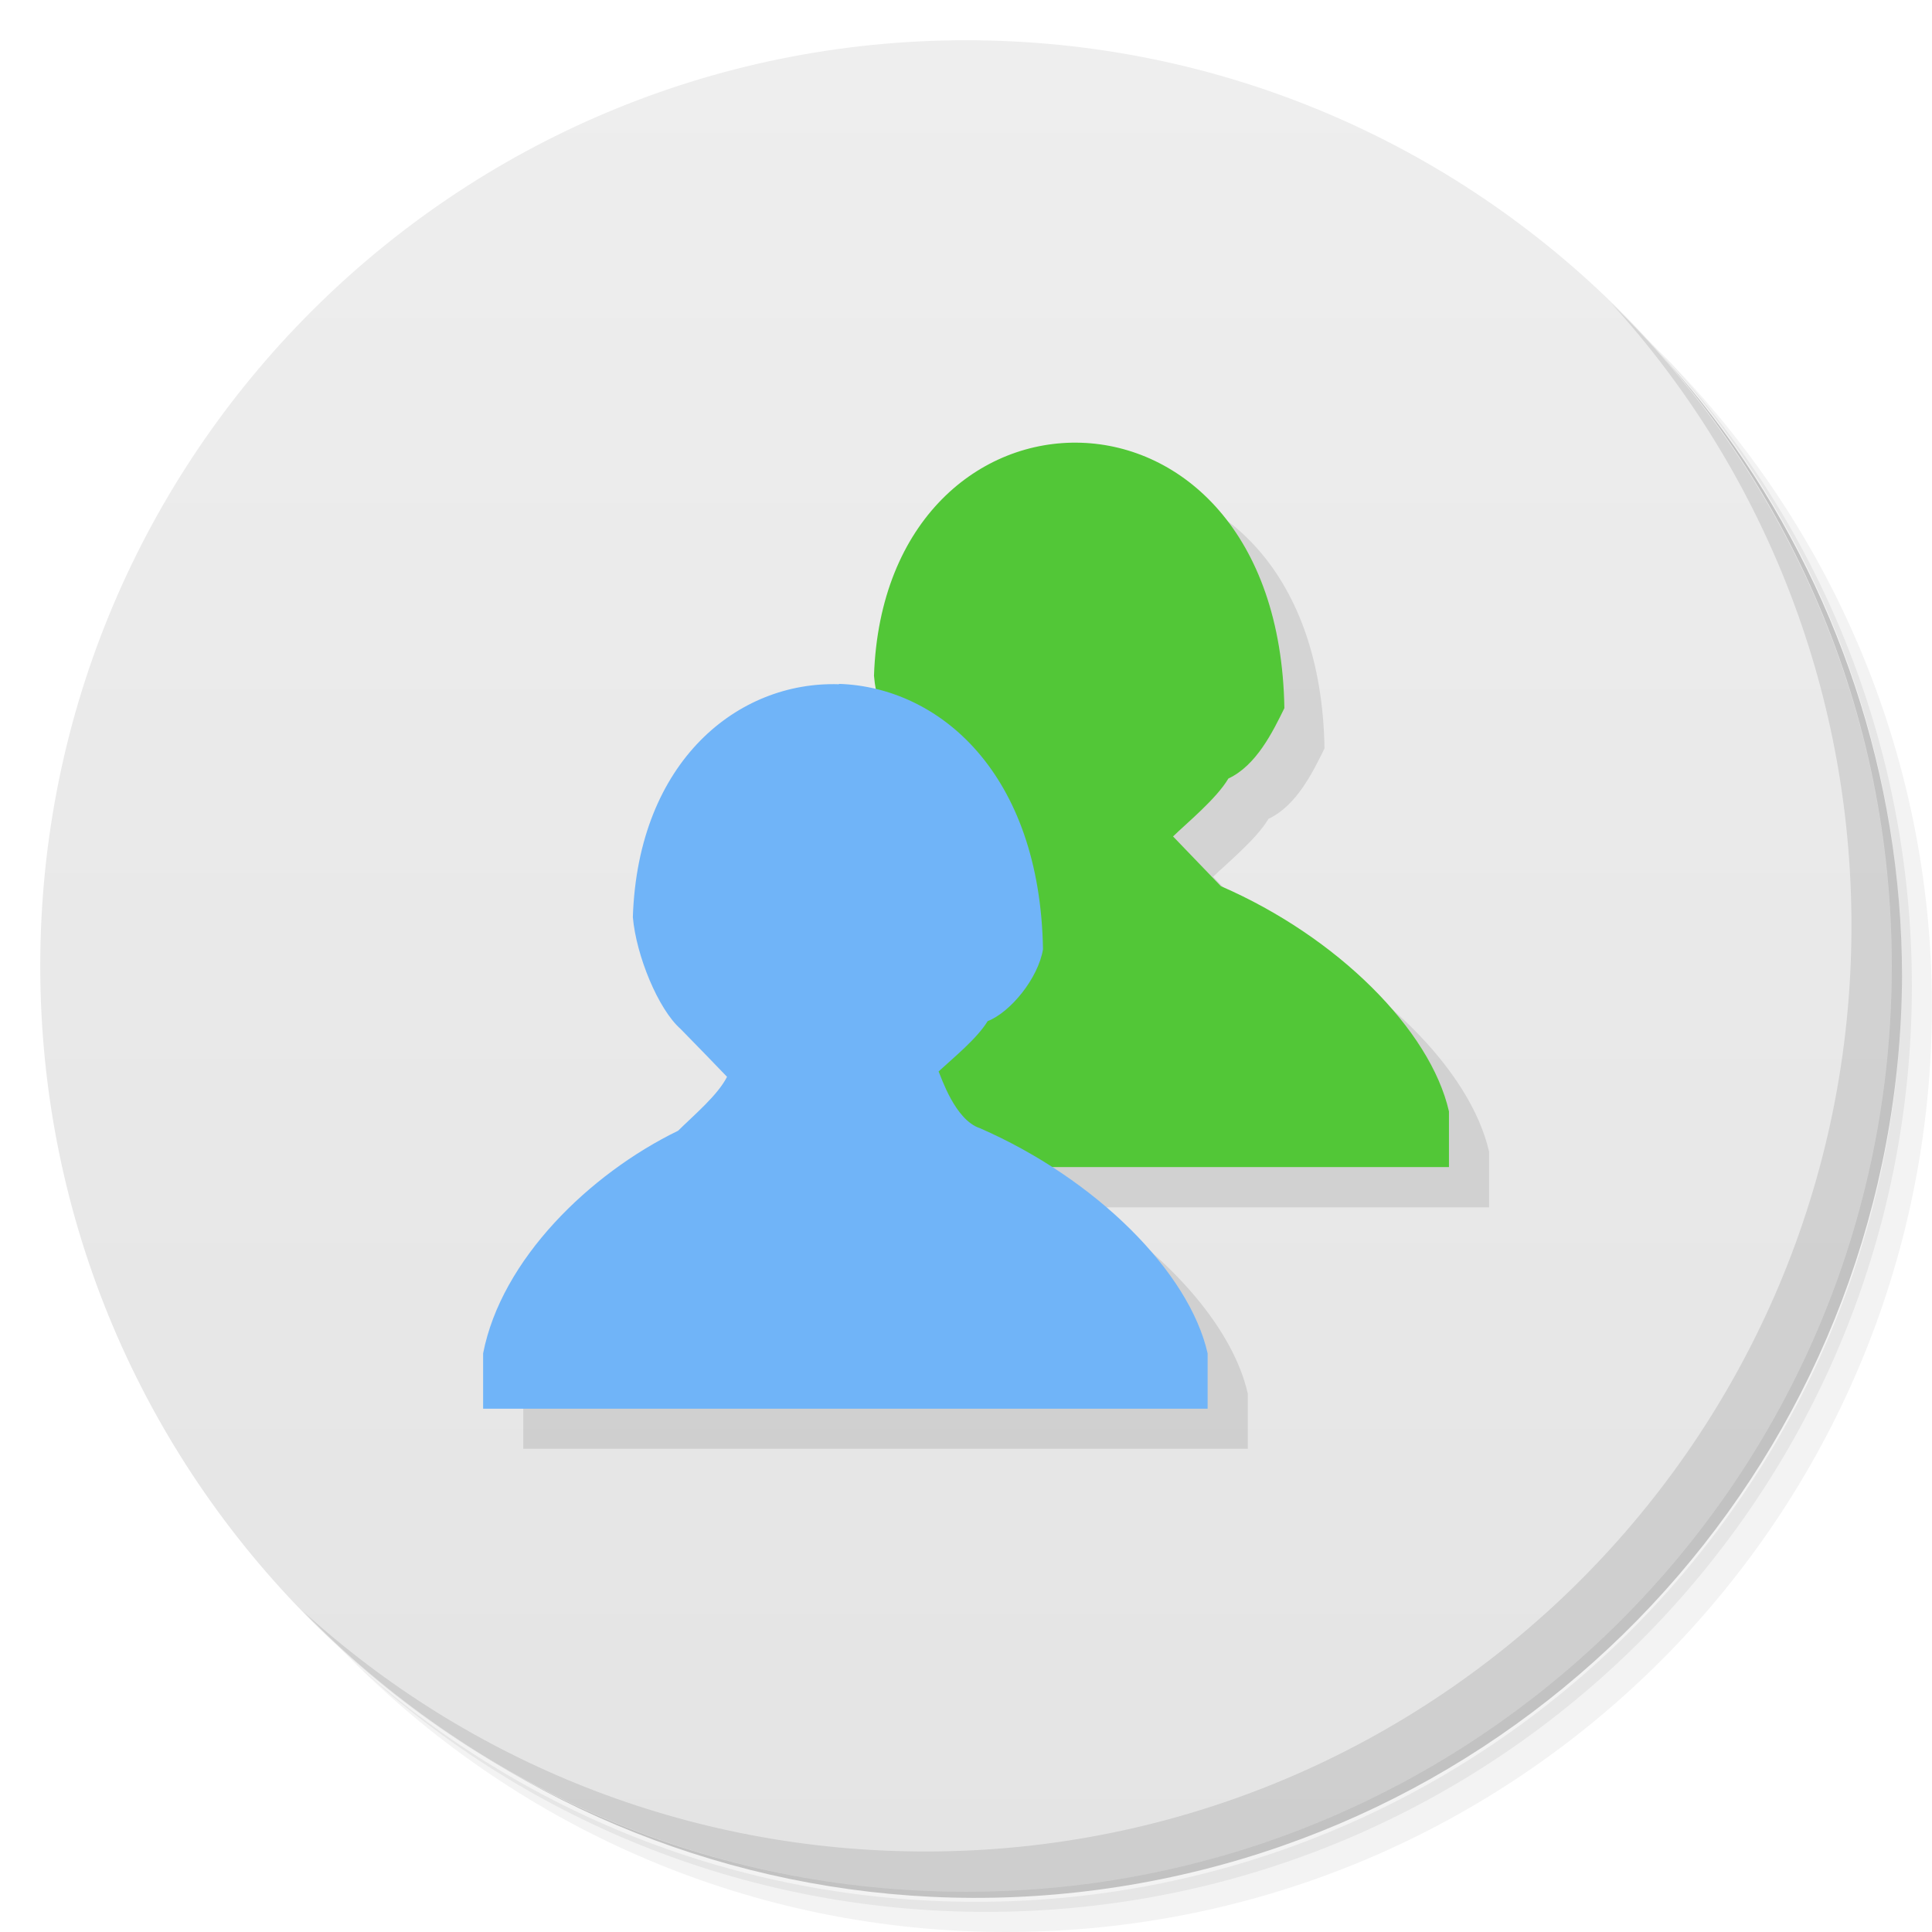
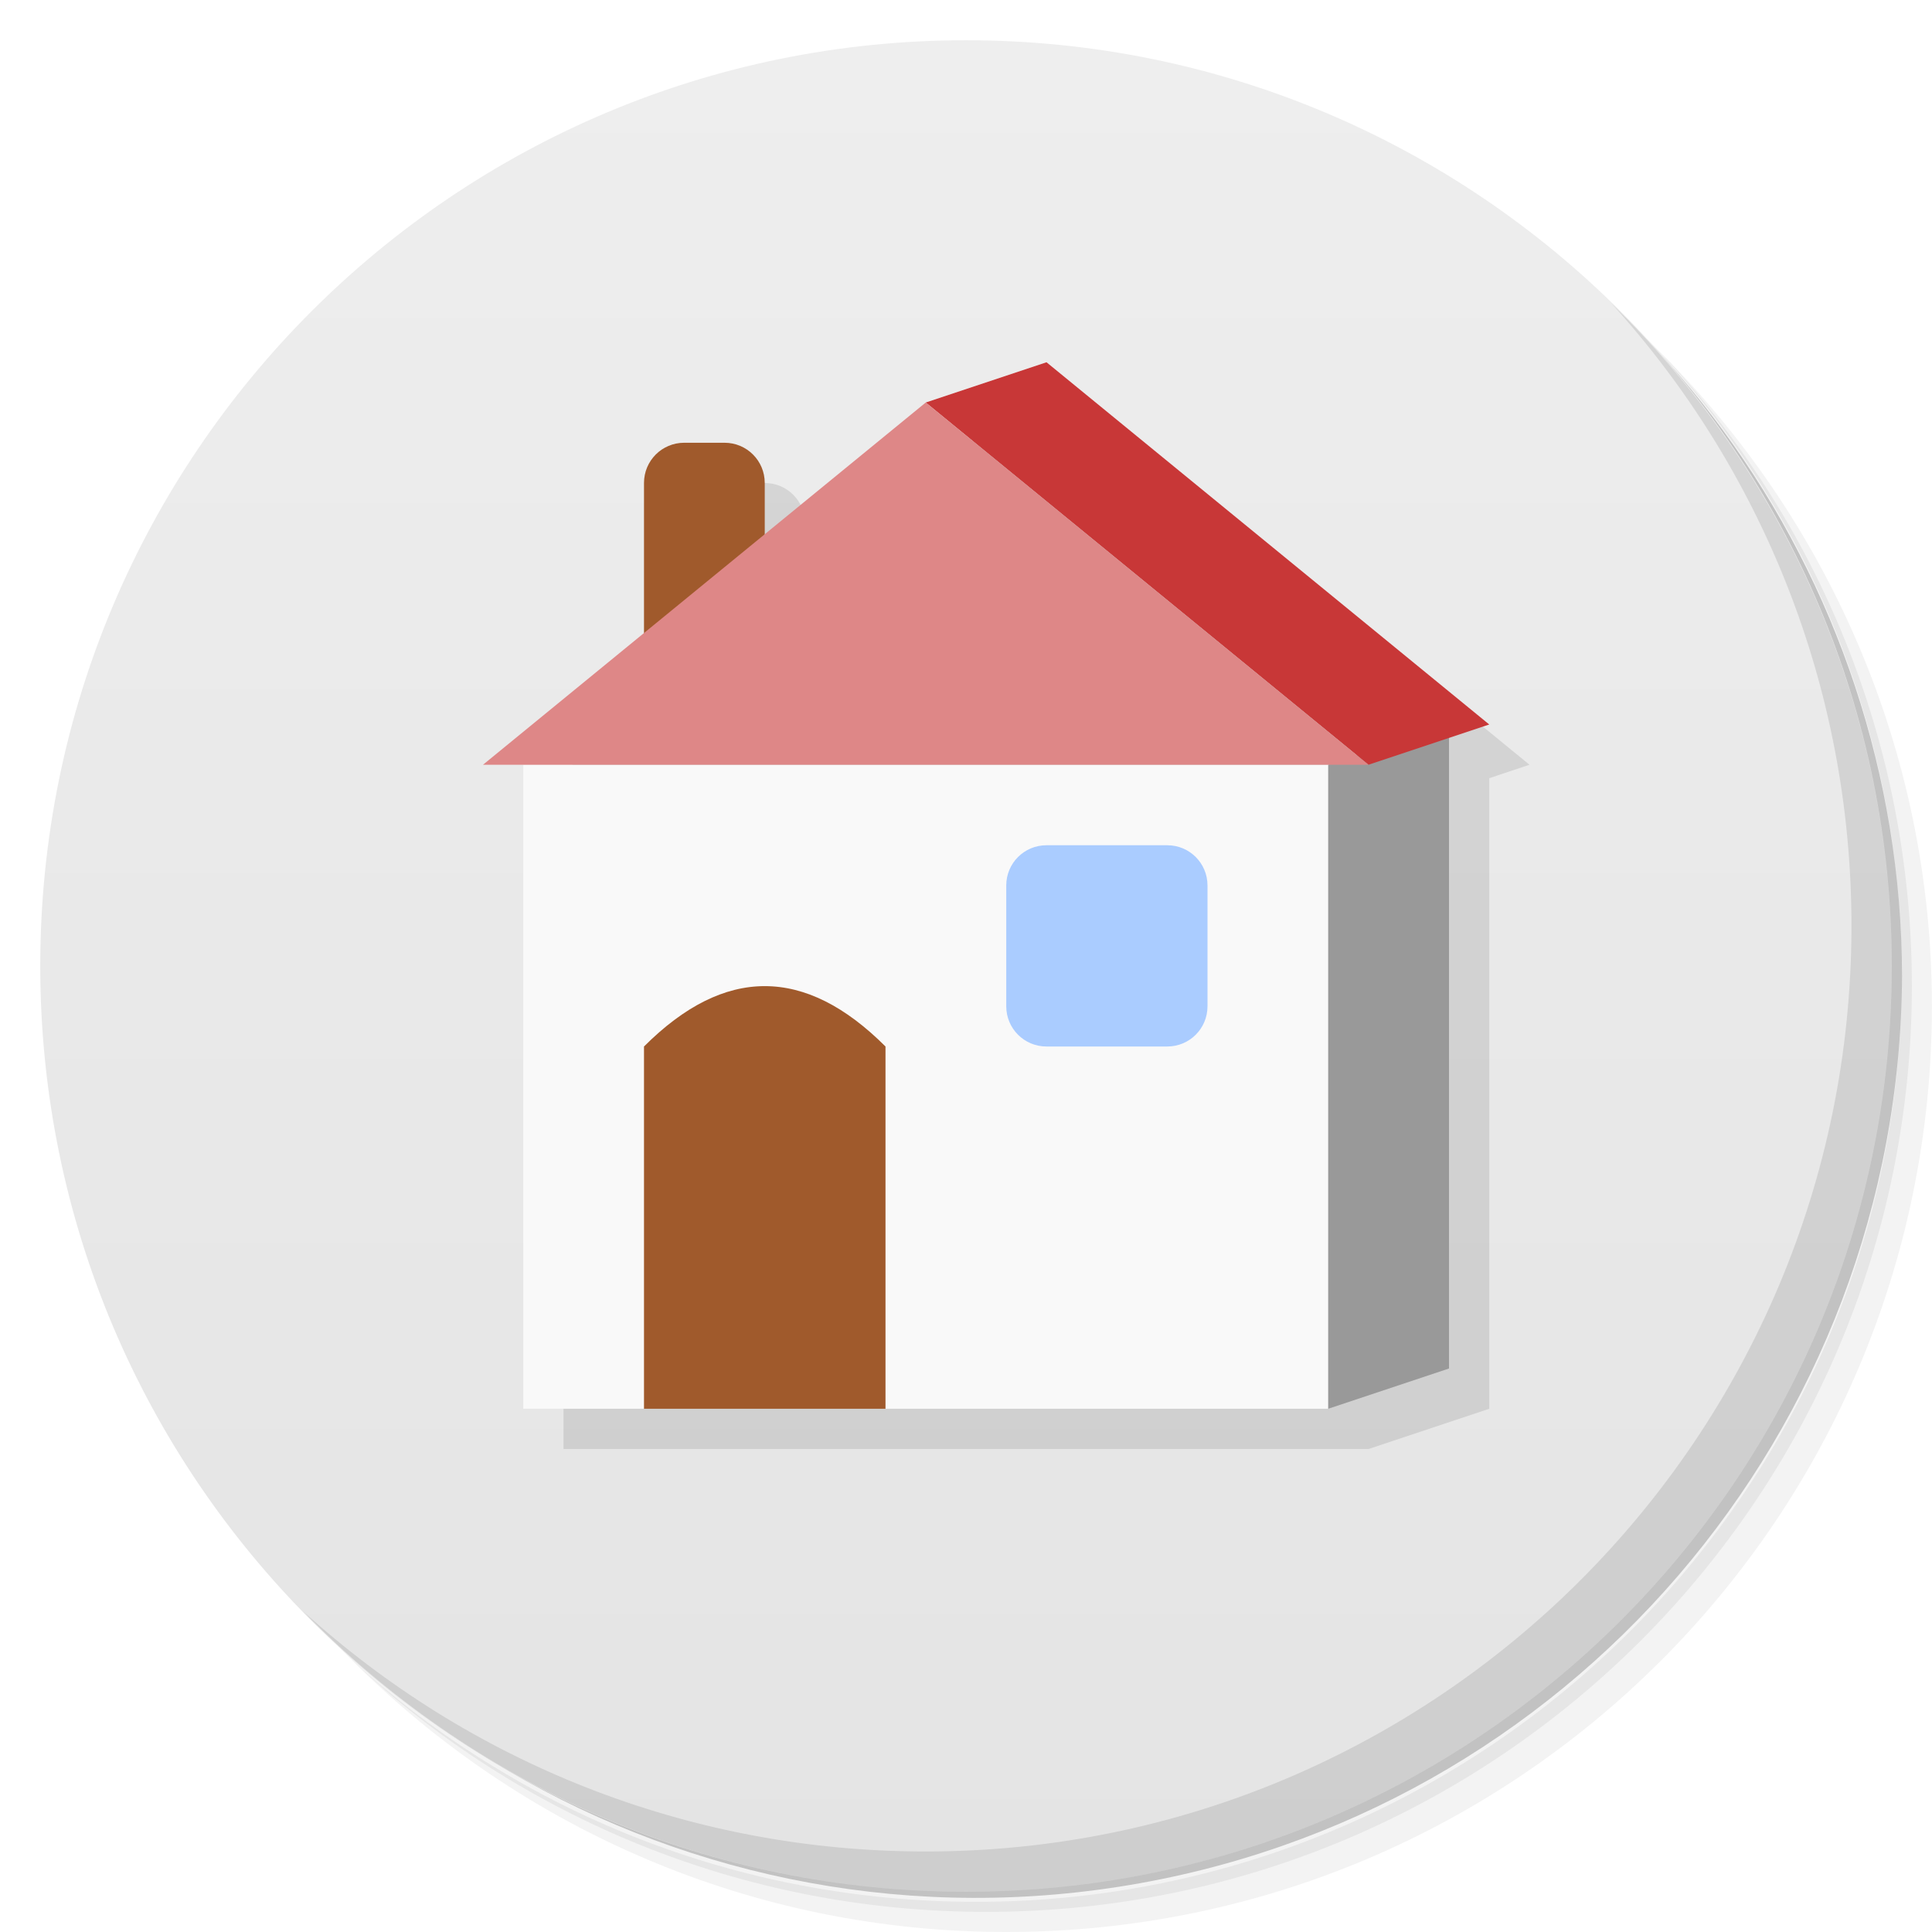
<svg xmlns="http://www.w3.org/2000/svg" viewBox="0 0 48 48">
  <defs>
    <linearGradient id="linearGradient3764" x1="1" x2="47" gradientUnits="userSpaceOnUse" gradientTransform="matrix(0,-1,1,0,-1.5e-6,48)">
      <stop style="stop-color:#e4e4e4;stop-opacity:1" />
      <stop offset="1" style="stop-color:#eee;stop-opacity:1" />
    </linearGradient>
  </defs>
  <g>
    <path d="m 36.31 5 c 5.859 4.062 9.688 10.831 9.688 18.5 c 0 12.426 -10.07 22.5 -22.5 22.5 c -7.669 0 -14.438 -3.828 -18.5 -9.688 c 1.037 1.822 2.306 3.499 3.781 4.969 c 4.085 3.712 9.514 5.969 15.469 5.969 c 12.703 0 23 -10.298 23 -23 c 0 -5.954 -2.256 -11.384 -5.969 -15.469 c -1.469 -1.475 -3.147 -2.744 -4.969 -3.781 z m 4.969 3.781 c 3.854 4.113 6.219 9.637 6.219 15.719 c 0 12.703 -10.297 23 -23 23 c -6.081 0 -11.606 -2.364 -15.719 -6.219 c 4.16 4.144 9.883 6.719 16.219 6.719 c 12.703 0 23 -10.298 23 -23 c 0 -6.335 -2.575 -12.06 -6.719 -16.219 z" style="opacity:0.05" />
    <path d="m 41.28 8.781 c 3.712 4.085 5.969 9.514 5.969 15.469 c 0 12.703 -10.297 23 -23 23 c -5.954 0 -11.384 -2.256 -15.469 -5.969 c 4.113 3.854 9.637 6.219 15.719 6.219 c 12.703 0 23 -10.298 23 -23 c 0 -6.081 -2.364 -11.606 -6.219 -15.719 z" style="opacity:0.1" />
    <path d="m 31.25 2.375 c 8.615 3.154 14.75 11.417 14.75 21.13 c 0 12.426 -10.07 22.5 -22.5 22.5 c -9.708 0 -17.971 -6.135 -21.12 -14.75 a 23 23 0 0 0 44.875 -7 a 23 23 0 0 0 -16 -21.875 z" style="opacity:0.2" />
  </g>
  <g>
    <path d="m 24 1 c 12.703 0 23 10.297 23 23 c 0 12.703 -10.297 23 -23 23 -12.703 0 -23 -10.297 -23 -23 0 -12.703 10.297 -23 23 -23 z" style="fill:url(#linearGradient3764);fill-opacity:1" />
  </g>
  <g>
-     <g>
-       <g>
-         <path d="m 27.854 12.01 c -2.497 -0.081 -5.01 1.903 -5.143 5.789 0.009 0.101 0.042 0.218 0.061 0.326 -0.306 -0.074 -0.617 -0.119 -0.928 -0.129 l -0.004 0.001 c -2.496 -0.082 -4.992 1.895 -5.121 5.785 0.082 0.953 0.628 2.289 1.188 2.781 0.383 0.393 0.811 0.83 1.152 1.188 -0.232 0.457 -0.808 0.94 -1.215 1.34 c -2.199 1.07 -4.391 3.197 -4.844 5.529 l 0 1.375 18 0 0 -1.375 c -0.357 -1.579 -1.856 -3.328 -3.869 -4.623 l 9.865 0 0 -1.383 c -0.461 -2.024 -2.767 -4.336 -5.666 -5.596 l -1.189 -1.236 c 0.328 -0.321 1.08 -0.936 1.375 -1.439 0.692 -0.322 1.099 -1.154 1.391 -1.748 -0.072 -4.369 -2.555 -6.513 -5.05 -6.594 z" style="fill:#000;fill-opacity:0.098" />
-         <path d="m 26.857 11 c -2.497 -0.081 -5.01 1.903 -5.143 5.789 0.08 0.955 0.642 2.286 1.195 2.777 0.37 0.418 0.789 0.816 1.186 1.217 -0.386 0.417 -0.833 0.872 -1.244 1.299 -2.205 1.07 -4.402 3.194 -4.854 5.527 l 0.002 1.387 l 18 0 0 -1.383 c -0.461 -2.024 -2.767 -4.336 -5.666 -5.596 l -1.189 -1.236 c 0.328 -0.321 1.08 -0.936 1.375 -1.439 0.692 -0.322 1.099 -1.154 1.391 -1.748 -0.073 -4.369 -2.555 -6.513 -5.05 -6.594 z" style="fill:#52c737;fill-opacity:1" />
-         <path d="m 20.844 17 c -2.496 -0.082 -4.992 1.895 -5.121 5.785 0.082 0.953 0.629 2.289 1.188 2.781 0.383 0.393 0.811 0.829 1.152 1.187 -0.232 0.457 -0.81 0.94 -1.216 1.34 -2.199 1.07 -4.391 3.199 -4.844 5.531 l 0 1.375 18 0 0 -1.375 c -0.457 -2.02 -2.766 -4.332 -5.656 -5.594 -0.619 -0.201 -0.962 -1.271 -1.028 -1.41 0.363 -0.336 0.953 -0.813 1.219 -1.25 0.563 -0.219 1.254 -1.059 1.375 -1.785 -0.074 -4.367 -2.566 -6.512 -5.066 -6.594" style="fill:#70b4f8;fill-opacity:1;stroke:none;fill-rule:nonzero" />
-       </g>
-     </g>
-   </g>
-   <g>
    <path d="m 40.03 7.531 c 3.712 4.084 5.969 9.514 5.969 15.469 0 12.703 -10.297 23 -23 23 c -5.954 0 -11.384 -2.256 -15.469 -5.969 4.178 4.291 10.01 6.969 16.469 6.969 c 12.703 0 23 -10.298 23 -23 0 -6.462 -2.677 -12.291 -6.969 -16.469 z" style="opacity:0.1" />
  </g>
+   <g style="fill:#000;opacity:0.1">
+     <path d="m 27 10 l -3 1 l -11 9 l 1 0 l 0 16 l 20 0 l 3 -1 l 0 -15.666 l 1 -0.334 l -11 -9 z" style="fill-opacity:1;stroke:none" />
+     <path d="m 18 12 1 0 c 0.554 0 1 0.446 1 1 l 0 4 c 0 0.554 -0.446 1 -1 1 l -1 0 c -0.554 0 -1 -0.446 -1 -1 l 0 -4 c 0 -0.554 0.446 -1 1 -1 z" style="fill-opacity:1;stroke:none" />
+   </g>
+   <g transform="translate(-1,-1)">
+     <path d="m 14 20 20 0 0 16 -20 0 z" style="fill:#f9f9f9;fill-opacity:1;stroke:none" />
+     <path d="m 34 36 3 -1 0 -16 -3 1 z" style="fill:#999;stroke:none" />
+     <path d="m 24 11 3 -1 11 9 -3 1 z" style="fill:#c83737;stroke:none" />
+     <path d="m 18 12 1 0 c 0.554 0 1 0.446 1 1 l 0 4 c 0 0.554 -0.446 1 -1 1 l -1 0 c -0.554 0 -1 -0.446 -1 -1 l 0 -4 c 0 -0.554 0.446 -1 1 -1 z" style="fill:#a05a2c;fill-opacity:1;stroke:none" />
+     <path d="m 13 20 22 0 -11 -9" style="fill:#de8787;stroke:none" />
+     <path d="m 17 27 c 2 -2 4 -2 6 0 l 0 9 -6 0 z" style="fill:#a05a2c;fill-opacity:1;stroke:none" />
+     <path d="m 27 22 3 0 c 0.554 0 1 0.446 1 1 l 0 3 c 0 0.554 -0.446 1 -1 1 l -3 0 c -0.554 0 -1 -0.446 -1 -1 l 0 -3 c 0 -0.554 0.446 -1 1 -1 z" style="fill:#acf;fill-opacity:1;stroke:none" />
+   </g>
</svg>
